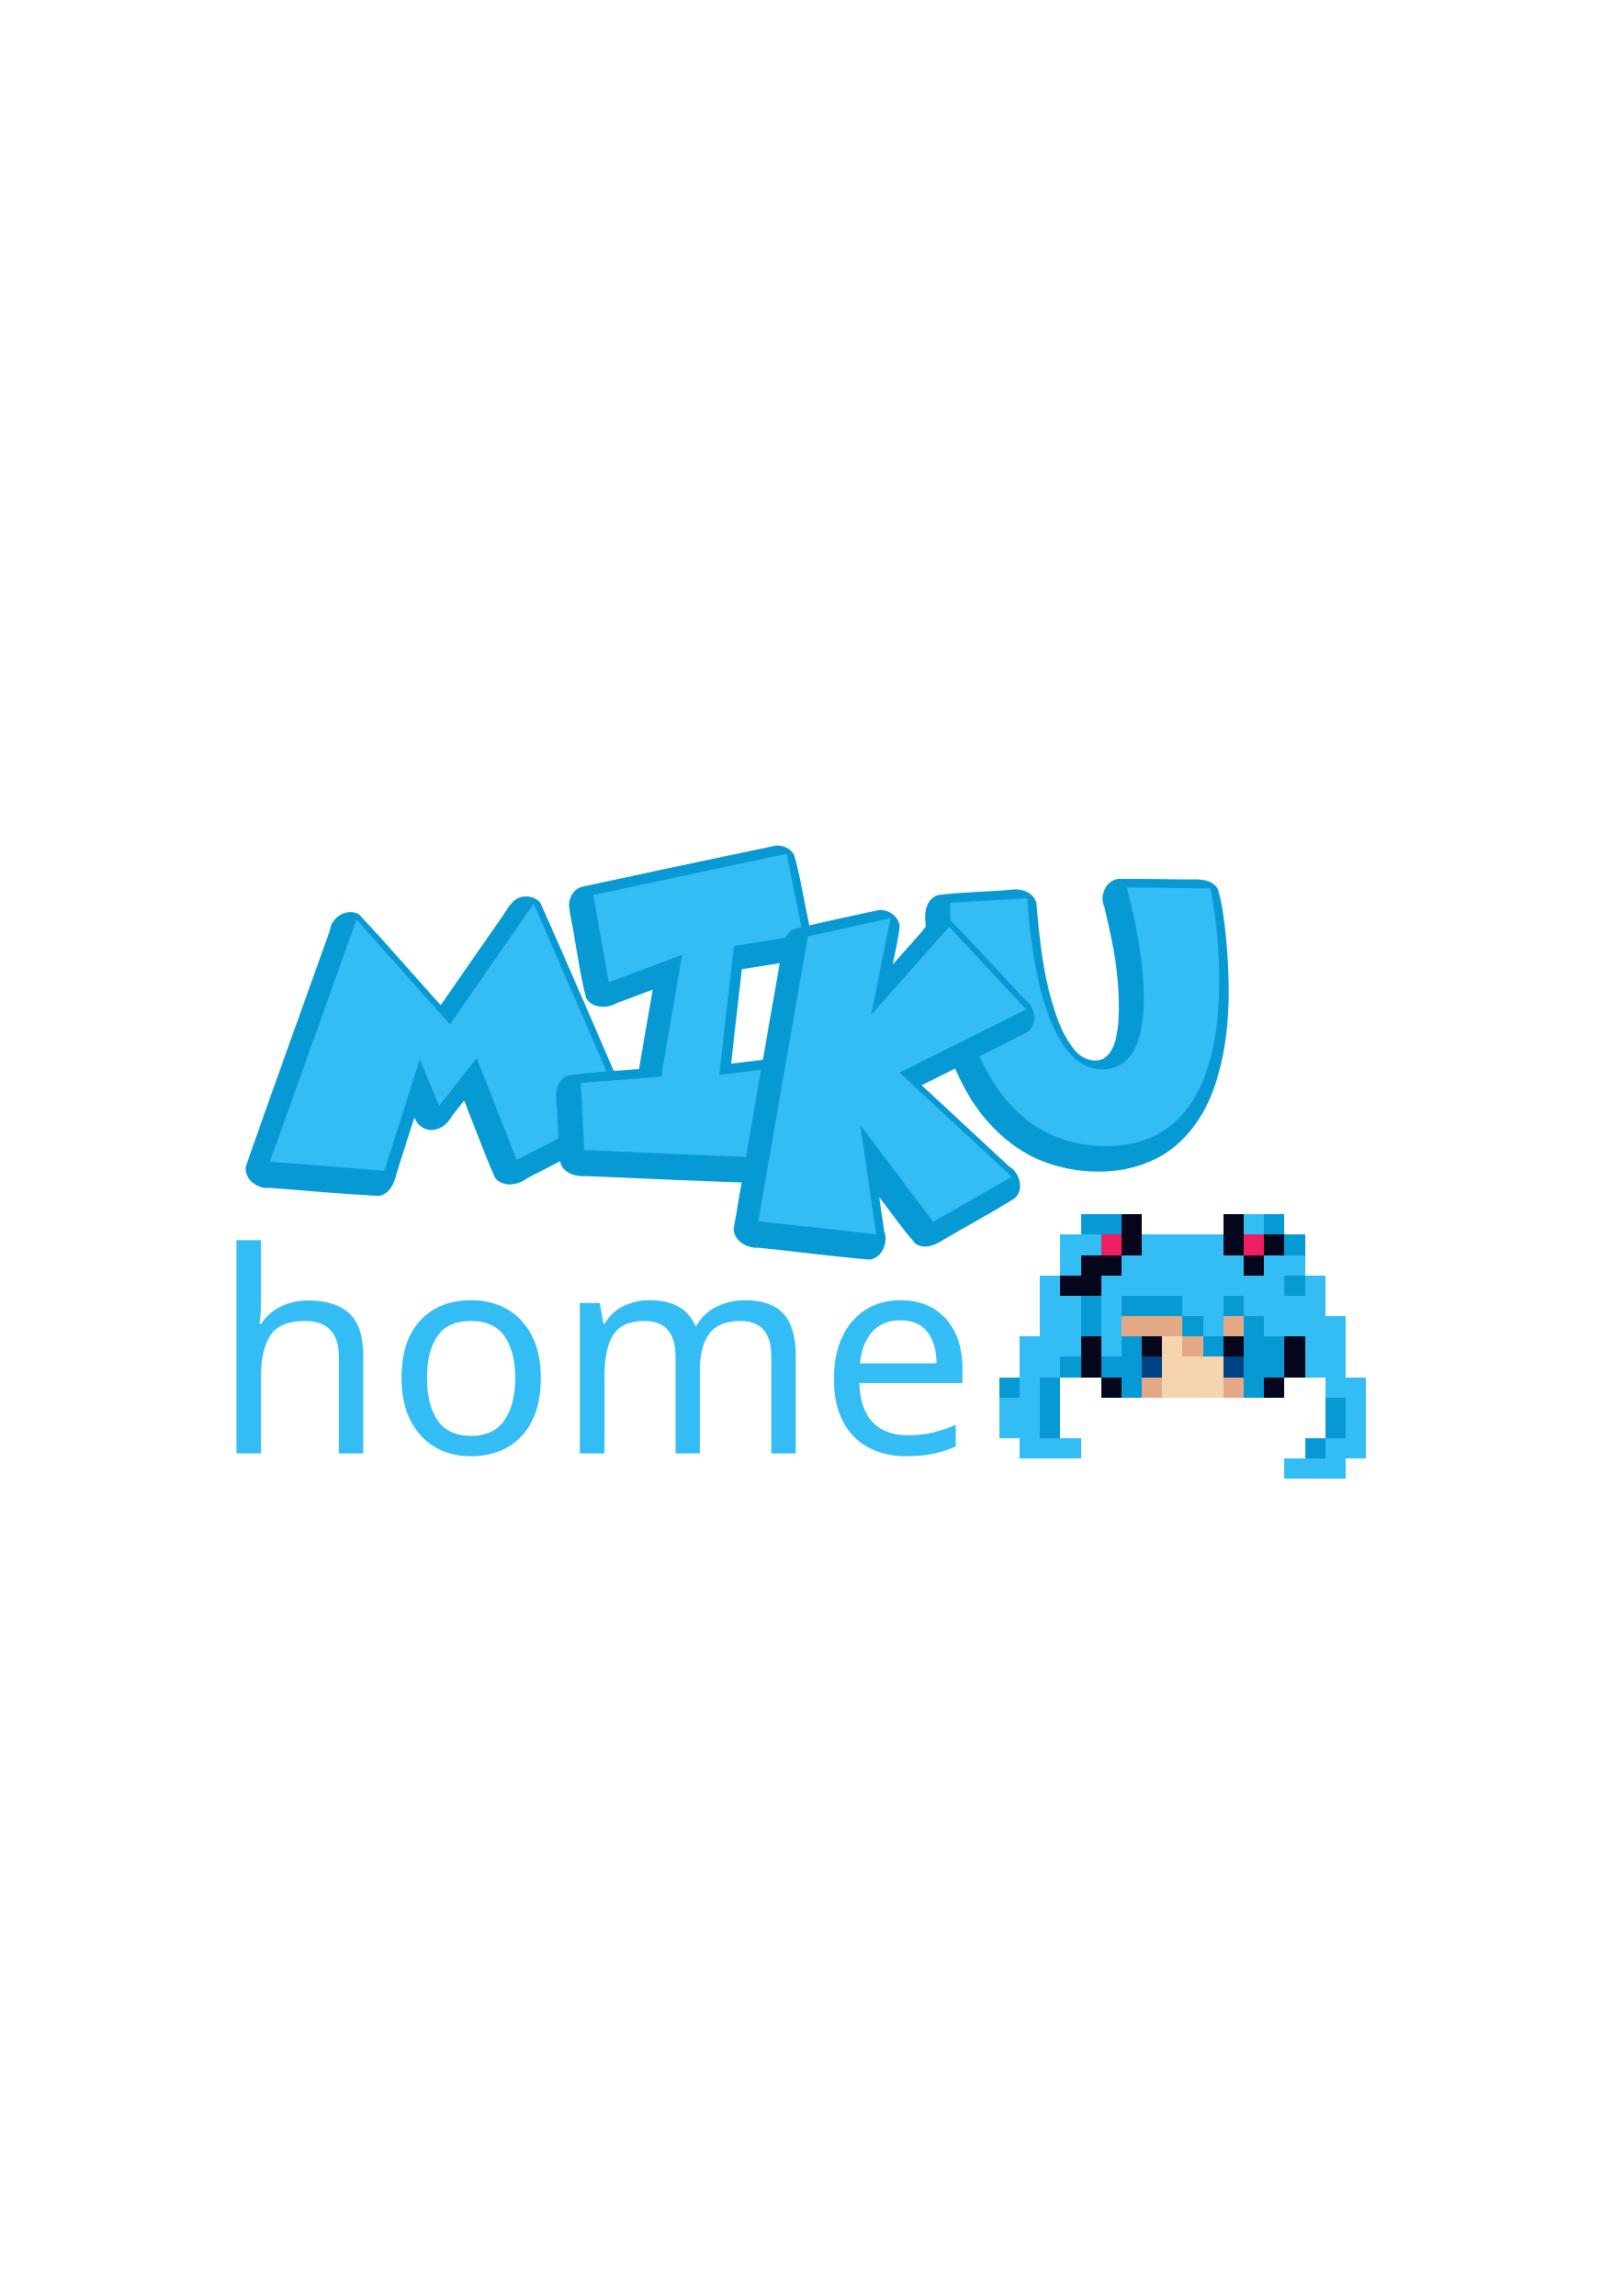
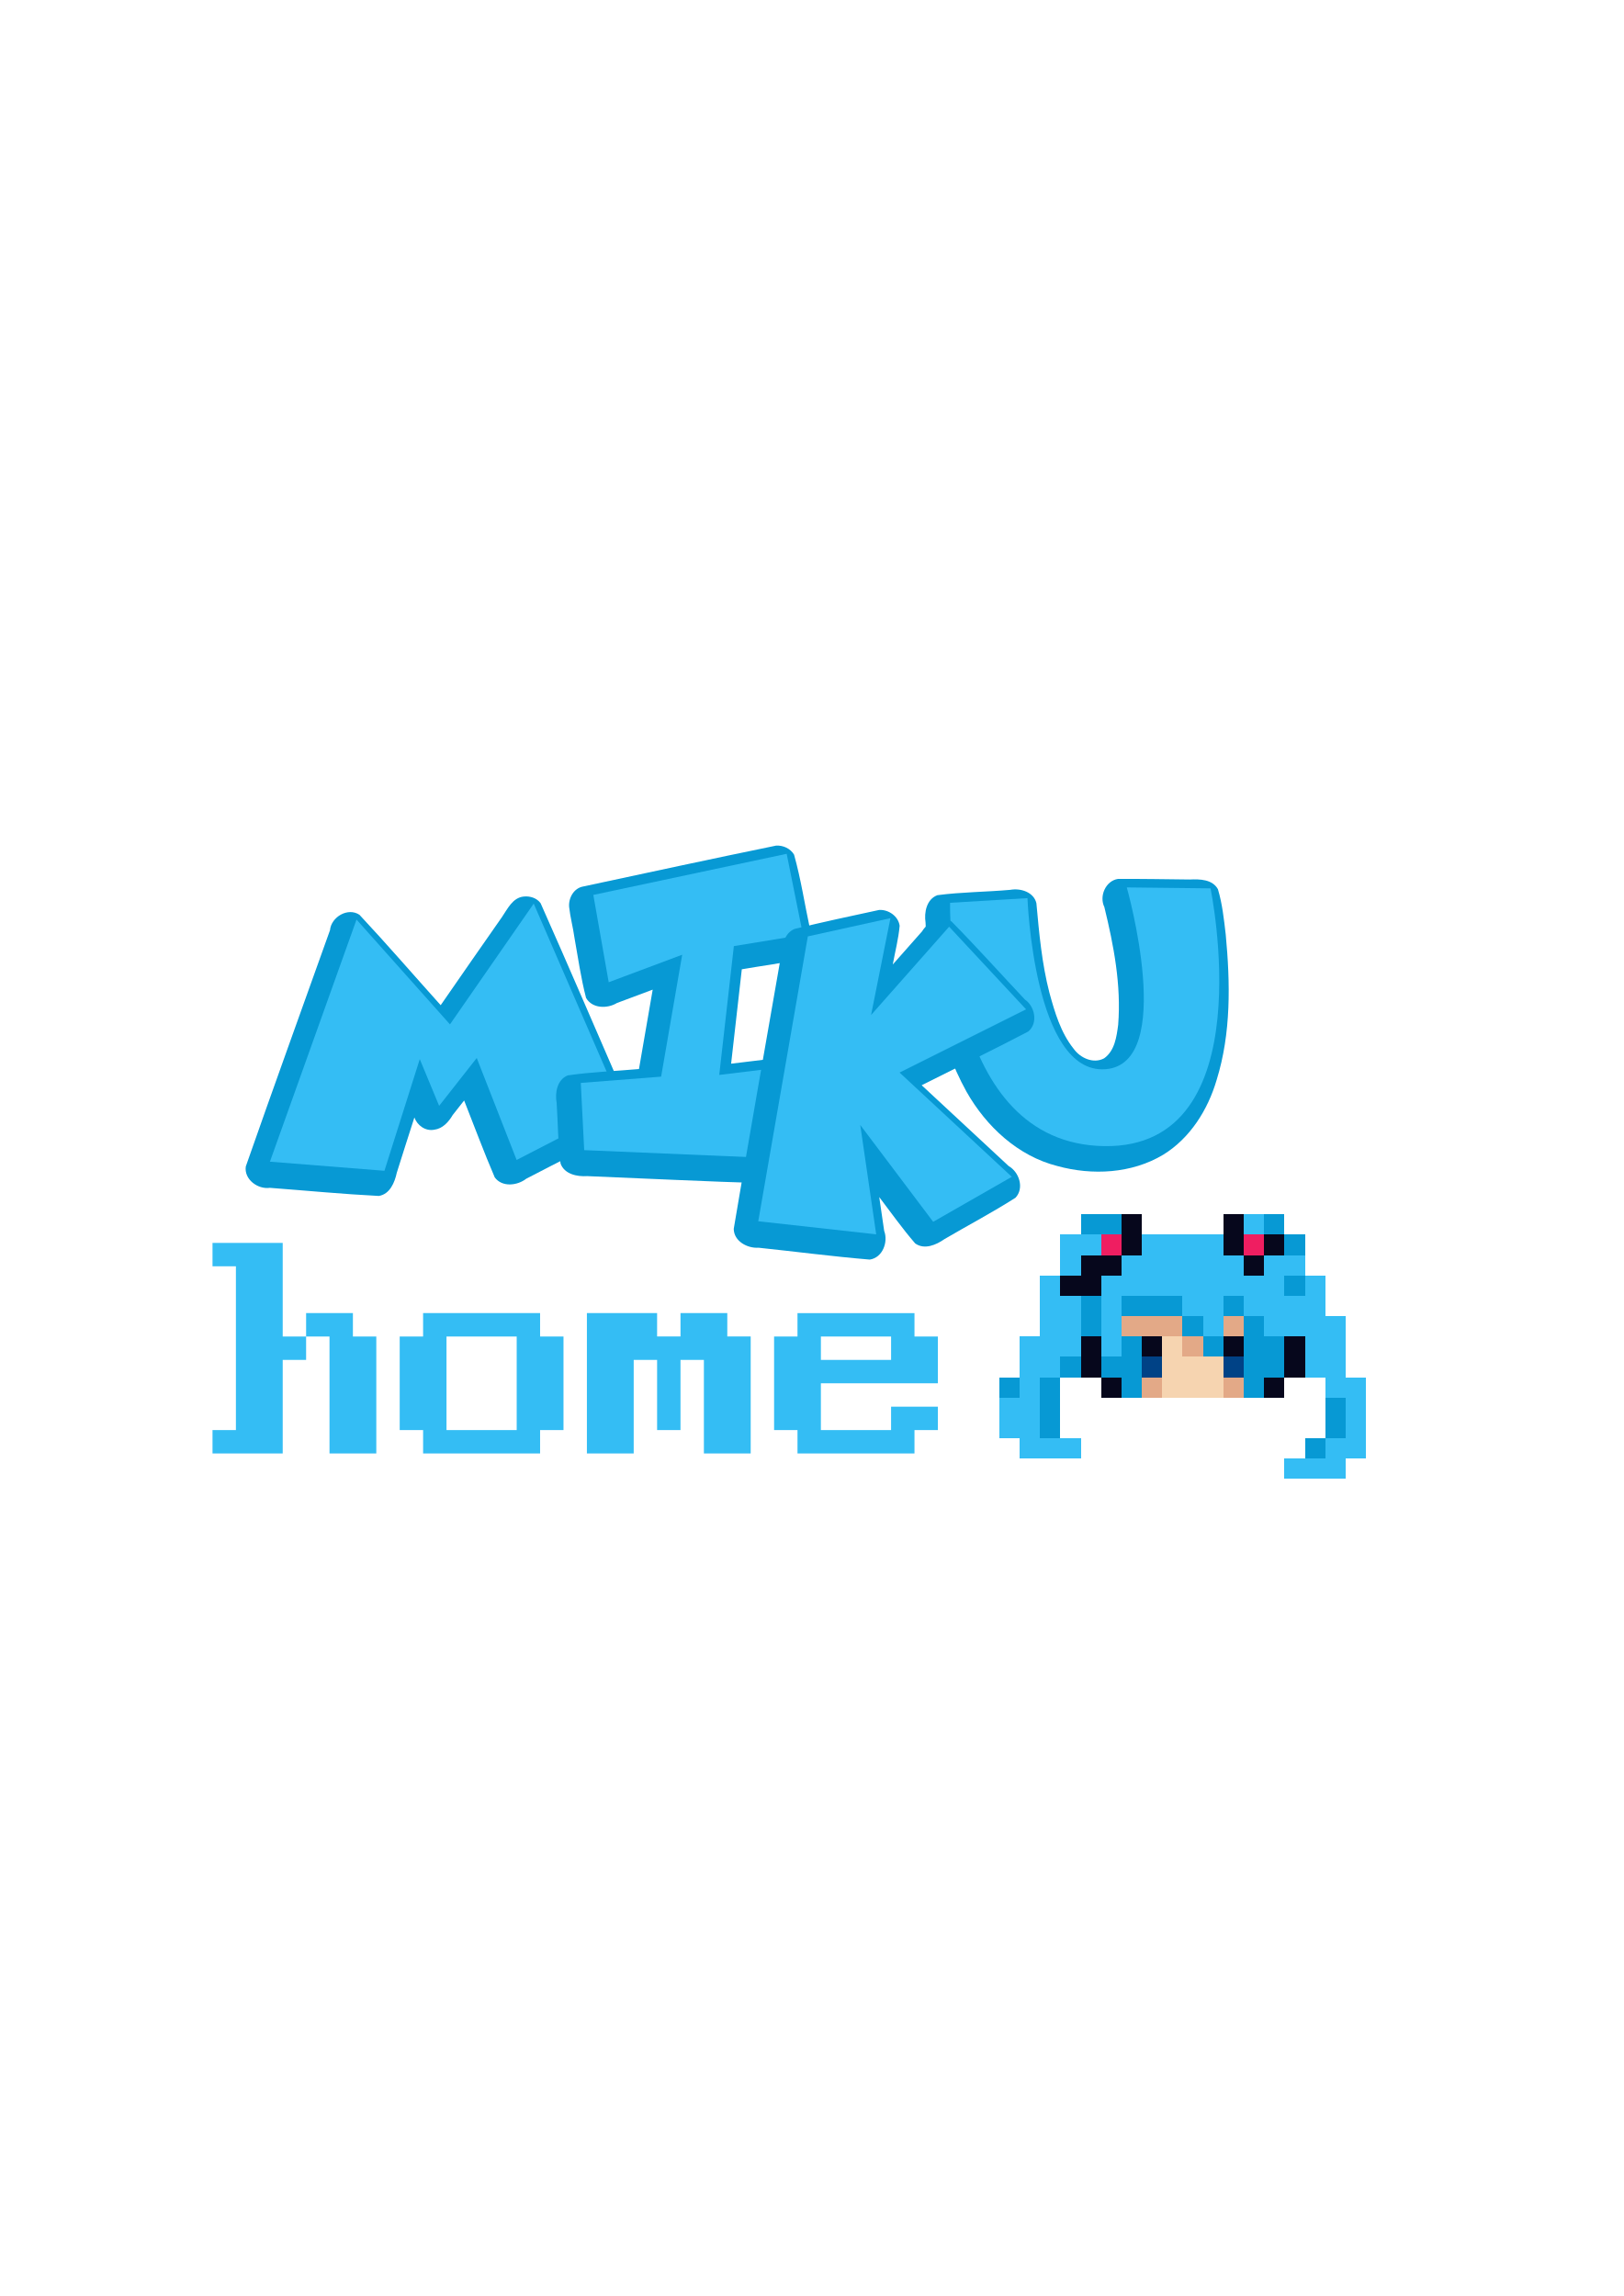
<svg xmlns="http://www.w3.org/2000/svg" width="210mm" height="297mm" viewBox="0 0 210 297" version="1.1" id="svg1" xml:space="preserve">
  <defs id="defs1" />
  <g id="layer1">
    <g id="g11" />
    <g id="g40" transform="matrix(0.8365314,0,0,0.8365314,5.186419,14.82334)">
      <g id="g37" transform="translate(1.245805,0.2491611)">
        <path id="path8" style="fill:#0799d4;fill-opacity:1;stroke-width:1.732;stroke-linecap:round;stroke-linejoin:round" d="m 165.398,117.94 c -1.911,0.298 -2.93,2.674 -2.102,4.351 1.46,5.99 2.618,12.032 2.137,18.198 -0.243,1.848 -0.529,4.019 -2.163,5.185 -1.649,0.903 -3.695,-0.034 -4.714,-1.461 -2.005,-2.493 -2.923,-5.645 -3.757,-8.681 -1.162,-4.491 -1.587,-9.188 -2.011,-13.841 -0.412,-1.731 -2.458,-2.351 -4.035,-2.063 -3.745,0.335 -7.528,0.334 -11.271,0.827 -1.675,0.623 -2.074,2.665 -1.83,4.244 0.307,9.007 1.931,18.192 6.336,26.154 3.033,5.361 7.945,9.938 14.023,11.48 5.408,1.491 11.53,1.183 16.408,-1.757 4.147,-2.561 6.875,-6.927 8.232,-11.532 2.26,-7.27 2.115,-15.018 1.409,-22.518 -0.275,-2.346 -0.524,-4.732 -1.205,-6.995 -0.85,-1.535 -2.812,-1.575 -4.352,-1.501 -3.702,-0.041 -7.403,-0.109 -11.105,-0.091 z" />
        <path style="fill:#34bdf4;fill-opacity:1;stroke:none;stroke-width:1.732;stroke-linecap:round;stroke-linejoin:round" d="M 139.444,121.632 151.41,120.911 c 0,0 0.985,27.257 12.038,26.455 11.053,-0.802 3.316,-28.113 3.316,-28.113 l 12.946,0.147 c 0,0 8.345,40.212 -16.406,39.86 -24.752,-0.352 -23.86,-37.628 -23.86,-37.628 z" id="path4" />
      </g>
      <g id="g39" transform="translate(-2.078787,2.53436)">
        <path id="path9" style="fill:#0799d4;fill-opacity:1;stroke-width:2.117;stroke-linecap:round;stroke-linejoin:round" d="m 76.863,118.378 c -1.733,0.17 -2.511,1.914 -3.379,3.177 -3.181,4.525 -6.317,9.082 -9.472,13.626 -4.184,-4.654 -8.279,-9.401 -12.553,-13.975 -1.79,-1.199 -4.38,0.334 -4.561,2.381 -4.344,12.176 -8.755,24.331 -13.018,36.533 -0.287,2.001 1.857,3.569 3.719,3.305 5.614,0.424 11.222,0.969 16.844,1.254 1.715,-0.27 2.458,-2.082 2.781,-3.584 0.908,-2.839 1.809,-5.764 2.721,-8.549 0.449,1.239 1.73,2.154 3.07,1.891 1.302,-0.161 2.227,-1.204 2.853,-2.268 0.59,-0.751 1.179,-1.501 1.769,-2.252 1.571,3.964 3.049,7.97 4.73,11.887 1.14,1.562 3.49,1.288 4.87,0.214 5.09,-2.681 10.293,-5.162 15.28,-8.028 1.276,-1.238 0.802,-3.23 0.01,-4.596 -4.347,-9.996 -8.634,-20.017 -13.063,-29.975 -0.578,-0.815 -1.637,-1.14 -2.601,-1.04 z" />
        <path style="fill:#34bdf4;fill-opacity:1;stroke-width:2.117;stroke-linecap:round;stroke-linejoin:round" d="m 51,121.94 -13.39,37.439 17.706,1.409 5.462,-17.266 2.995,7.224 5.814,-7.4 6.166,15.768 16.209,-8.369 -13.566,-31.273 -12.949,18.675 z" id="path1" />
      </g>
      <g id="g38">
        <path id="path10" style="fill:#0799d4;fill-opacity:1;stroke-width:2.117;stroke-linecap:round;stroke-linejoin:round" d="m 113.768,113.044 c -9.938,2.039 -19.857,4.185 -29.775,6.311 -1.471,0.244 -2.318,1.772 -2.201,3.176 0.178,1.613 0.612,3.191 0.833,4.802 0.55,3.091 0.994,6.216 1.783,9.254 0.945,1.67 3.288,1.694 4.777,0.791 1.842,-0.689 3.685,-1.378 5.527,-2.067 -0.708,4.092 -1.415,8.185 -2.123,12.277 -3.669,0.329 -7.365,0.447 -11.01,0.984 -1.644,0.657 -2,2.688 -1.717,4.248 0.206,3.128 0.197,6.279 0.607,9.389 0.6,1.643 2.562,2.043 4.115,1.938 9.284,0.378 18.569,0.844 27.855,1.115 1.746,-0.317 2.463,-2.21 2.65,-3.771 0.937,-4.365 2.098,-8.691 2.881,-13.084 -0.164,-2.03 -2.596,-3.117 -4.381,-2.467 -2.251,0.274 -4.503,0.548 -6.754,0.822 0.551,-4.866 1.103,-9.732 1.654,-14.598 3.107,-0.554 6.27,-0.9 9.344,-1.666 1.643,-0.842 1.755,-3.012 1.201,-4.563 -0.827,-3.831 -1.406,-7.727 -2.466,-11.5 -0.569,-0.954 -1.708,-1.472 -2.801,-1.393 z" />
        <path style="fill:#34bdf4;fill-opacity:1;stroke-width:2.117;stroke-linecap:round;stroke-linejoin:round" d="m 85.532,120.663 2.378,13.503 11.364,-4.253 -3.259,18.852 -12.421,0.969 0.529,10.395 29.158,1.233 3.259,-14.271 L 105,148.5 l 2.26,-19.919 10.689,-1.752 -2.524,-12.522 z" id="path2" />
      </g>
      <g id="g36" transform="translate(0.7474832,0.2491611)">
        <path id="path11" style="fill:#0799d4;fill-opacity:1;stroke-width:2.117;stroke-linecap:round;stroke-linejoin:round" d="m 128.977,122.739 c -4.367,0.94 -8.739,1.874 -13.078,2.936 -1.614,0.66 -1.902,2.569 -2.084,4.095 -2.451,14.093 -4.953,28.179 -7.321,42.284 0.028,1.926 2.115,3.034 3.849,2.917 5.727,0.601 11.442,1.356 17.178,1.833 1.983,-0.283 2.886,-2.707 2.232,-4.441 -0.254,-1.741 -0.508,-3.482 -0.762,-5.223 1.83,2.405 3.58,4.883 5.557,7.166 1.433,1.028 3.264,0.222 4.537,-0.674 3.651,-2.142 7.408,-4.115 10.975,-6.393 1.384,-1.485 0.57,-3.968 -1.065,-4.904 -4.481,-4.164 -8.963,-8.327 -13.444,-12.491 5.492,-2.771 11.033,-5.455 16.48,-8.309 1.543,-1.29 1.036,-3.879 -0.518,-4.939 -3.784,-4.021 -7.471,-8.141 -11.344,-12.074 -1.599,-1.006 -3.661,0.046 -4.551,1.52 -1.512,1.711 -3.025,3.422 -4.537,5.133 0.364,-1.991 0.886,-3.976 1.064,-5.987 -0.204,-1.485 -1.718,-2.534 -3.17,-2.448 z" />
        <path style="fill:#34bdf4;fill-opacity:1;stroke-width:2.117;stroke-linecap:round;stroke-linejoin:round" d="m 117.949,126.829 -7.664,44.046 18.235,2.026 -2.467,-16.914 11.276,14.976 12.157,-6.959 -17.354,-16.121 19.556,-9.778 -11.892,-12.773 -12.069,13.654 2.995,-14.976 z" id="path3" />
      </g>
    </g>
    <g style="shape-rendering:crispEdges" id="g42" transform="matrix(1.317261,0,0,1.317261,110.8015,146.5346)">
      <rect x="22" y="8" width="4" height="2" fill="#0799d4" id="rect1" />
      <rect x="26" y="8" width="2" height="4" fill="#06071c" id="rect2" />
      <rect x="36" y="8" width="2" height="4" fill="#06071c" id="rect3" />
      <rect x="38" y="8" width="2" height="2" fill="#34bdf4" id="rect4" />
      <rect x="40" y="8" width="2" height="2" fill="#0799d4" id="rect5" />
      <rect x="20" y="10" width="4" height="2" fill="#34bdf4" id="rect6" />
      <rect x="24" y="10" width="2" height="2" fill="#ef1e61" id="rect7" />
      <rect x="28" y="10" width="8" height="6" fill="#34bdf4" id="rect8" />
      <rect x="38" y="10" width="2" height="2" fill="#ef1e61" id="rect9" />
      <rect x="40" y="10" width="2" height="2" fill="#06071c" id="rect10" />
      <rect x="42" y="10" width="2" height="2" fill="#0799d4" id="rect11" />
      <rect x="20" y="12" width="2" height="2" fill="#34bdf4" id="rect12" />
      <rect x="22" y="12" width="4" height="2" fill="#06071c" id="rect13" />
      <rect x="26" y="12" width="2" height="4" fill="#34bdf4" id="rect14" />
      <rect x="36" y="12" width="2" height="4" fill="#34bdf4" id="rect15" />
      <rect x="38" y="12" width="2" height="2" fill="#06071c" id="rect16" />
      <rect x="40" y="12" width="4" height="2" fill="#34bdf4" id="rect17" />
      <rect x="18" y="14" width="2" height="10" fill="#34bdf4" id="rect18" />
      <rect x="20" y="14" width="4" height="2" fill="#06071c" id="rect19" />
      <rect x="24" y="14" width="2" height="8" fill="#34bdf4" id="rect20" />
      <rect x="38" y="14" width="4" height="4" fill="#34bdf4" id="rect21" />
      <rect x="42" y="14" width="2" height="2" fill="#0799d4" id="rect22" />
      <rect x="44" y="14" width="2" height="10" fill="#34bdf4" id="rect23" />
      <rect x="20" y="16" width="2" height="6" fill="#34bdf4" id="rect24" />
      <rect x="22" y="16" width="2" height="4" fill="#0799d4" id="rect25" />
      <rect x="26" y="16" width="6" height="2" fill="#0799d4" id="rect26" />
      <rect x="32" y="16" width="4" height="2" fill="#34bdf4" id="rect27" />
      <rect x="36" y="16" width="2" height="2" fill="#0799d4" id="rect28" />
      <rect x="42" y="16" width="2" height="4" fill="#34bdf4" id="rect29" />
      <rect x="26" y="18" width="6" height="2" fill="#e3a987" id="rect30" />
      <rect x="32" y="18" width="2" height="2" fill="#0799d4" id="rect31" />
      <rect x="34" y="18" width="2" height="2" fill="#34bdf4" id="rect32" />
      <rect x="36" y="18" width="2" height="2" fill="#e3a987" id="rect33" />
      <rect x="38" y="18" width="2" height="8" fill="#0799d4" id="rect34" />
      <rect x="40" y="18" width="2" height="2" fill="#34bdf4" id="rect35" />
      <rect x="46" y="18" width="2" height="8" fill="#34bdf4" id="rect36" />
      <rect x="16" y="20" width="2" height="12" fill="#34bdf4" id="rect37" />
      <rect x="22" y="20" width="2" height="4" fill="#06071c" id="rect38" />
      <rect x="26" y="20" width="2" height="6" fill="#0799d4" id="rect39" />
      <rect x="28" y="20" width="2" height="2" fill="#06071c" id="rect40" />
      <rect x="30" y="20" width="2" height="6" fill="#f6d4b0" id="rect41" />
      <rect x="32" y="20" width="2" height="2" fill="#e3a987" id="rect42" />
      <rect x="34" y="20" width="2" height="2" fill="#0799d4" id="rect43" />
      <rect x="36" y="20" width="2" height="2" fill="#06071c" id="rect44" />
      <rect x="40" y="20" width="2" height="4" fill="#0799d4" id="rect45" />
      <rect x="42" y="20" width="2" height="4" fill="#06071c" id="rect46" />
      <rect x="20" y="22" width="2" height="2" fill="#0799d4" id="rect47" />
      <rect x="24" y="22" width="2" height="2" fill="#0799d4" id="rect48" />
      <rect x="28" y="22" width="2" height="2" fill="#004286" id="rect49" />
      <rect x="32" y="22" width="4" height="4" fill="#f6d4b0" id="rect50" />
      <rect x="36" y="22" width="2" height="2" fill="#004286" id="rect51" />
      <rect x="14" y="24" width="2" height="2" fill="#0799d4" id="rect52" />
      <rect x="18" y="24" width="2" height="6" fill="#0799d4" id="rect53" />
      <rect x="24" y="24" width="2" height="2" fill="#06071c" id="rect54" />
      <rect x="28" y="24" width="2" height="2" fill="#e3a987" id="rect55" />
      <rect x="36" y="24" width="2" height="2" fill="#e3a987" id="rect56" />
      <rect x="40" y="24" width="2" height="2" fill="#06071c" id="rect57" />
      <rect x="48" y="24" width="2" height="8" fill="#34bdf4" id="rect58" />
      <rect x="14" y="26" width="2" height="4" fill="#34bdf4" id="rect59" />
      <rect x="46" y="26" width="2" height="4" fill="#0799d4" id="rect60" />
      <rect x="18" y="30" width="4" height="2" fill="#34bdf4" id="rect61" />
      <rect x="44" y="30" width="2" height="2" fill="#0799d4" id="rect63" />
      <rect x="46" y="30" width="2" height="4" fill="#34bdf4" id="rect64" />
      <rect x="42" y="32" width="4" height="2" fill="#34bdf4" id="rect68" />
    </g>
-     <text xml:space="preserve" style="font-style:normal;font-variant:normal;font-weight:normal;font-stretch:normal;font-size:36.316px;font-family:'BigBlueTermPlus Nerd Font Mono';-inkscape-font-specification:'BigBlueTermPlus Nerd Font Mono, Normal';font-variant-ligatures:normal;font-variant-caps:normal;font-variant-numeric:normal;font-variant-east-asian:normal;text-align:start;writing-mode:lr-tb;direction:ltr;text-anchor:start;fill:#34bdf4;fill-opacity:1;stroke:none;stroke-width:0.805;stroke-linecap:round;stroke-linejoin:round;stroke-dasharray:none;stroke-opacity:1" x="27.485" y="188.014" id="text42">
-       <tspan id="tspan42" style="font-style:normal;font-variant:normal;font-weight:normal;font-stretch:normal;font-size:36.316px;font-family:'BigBlueTermPlus Nerd Font Mono';-inkscape-font-specification:'BigBlueTermPlus Nerd Font Mono, Normal';font-variant-ligatures:normal;font-variant-caps:normal;font-variant-numeric:normal;font-variant-east-asian:normal;fill:#34bdf4;fill-opacity:1;stroke-width:0.805" x="27.485" y="188.014">home</tspan>
-     </text>
+     <path d="M 27.485,188.014 V 184.988 h 3.026 v -21.184 h -3.026 v -3.026 h 9.079 v 12.105 h 3.026 v 3.026 h -3.026 v 12.105 z m 12.105,-15.132 v -3.026 h 6.053 v 3.026 h 3.026 v 15.132 h -6.053 v -15.132 z m 12.105,12.105 v -12.105 h 3.026 v -3.026 h 15.132 v 3.026 h 3.026 V 184.988 h -3.026 v 3.026 H 54.722 V 184.988 Z m 6.053,0 h 9.079 v -12.105 h -9.079 z m 18.158,3.026 v -18.158 h 9.079 v 3.026 h 3.026 v -3.026 h 6.053 v 3.026 h 3.026 v 15.132 h -6.053 v -12.105 h -3.026 v 9.079 h -3.026 v -9.079 h -3.026 v 12.105 z M 100.116,184.988 v -12.105 h 3.026 v -3.026 h 15.132 v 3.026 h 3.026 v 6.053 h -15.132 v 6.053 h 9.079 v -3.026 h 6.053 v 3.026 h -3.026 v 3.026 H 103.143 V 184.988 Z m 6.053,-12.105 v 3.026 h 9.079 v -3.026 z" id="text42" style="font-size:36.316px;font-family:'BigBlueTermPlus Nerd Font Mono';-inkscape-font-specification:'BigBlueTermPlus Nerd Font Mono, Normal';fill:#34bdf4;stroke-width:0.805;stroke-linecap:round;stroke-linejoin:round" aria-label="home" />
  </g>
</svg>
